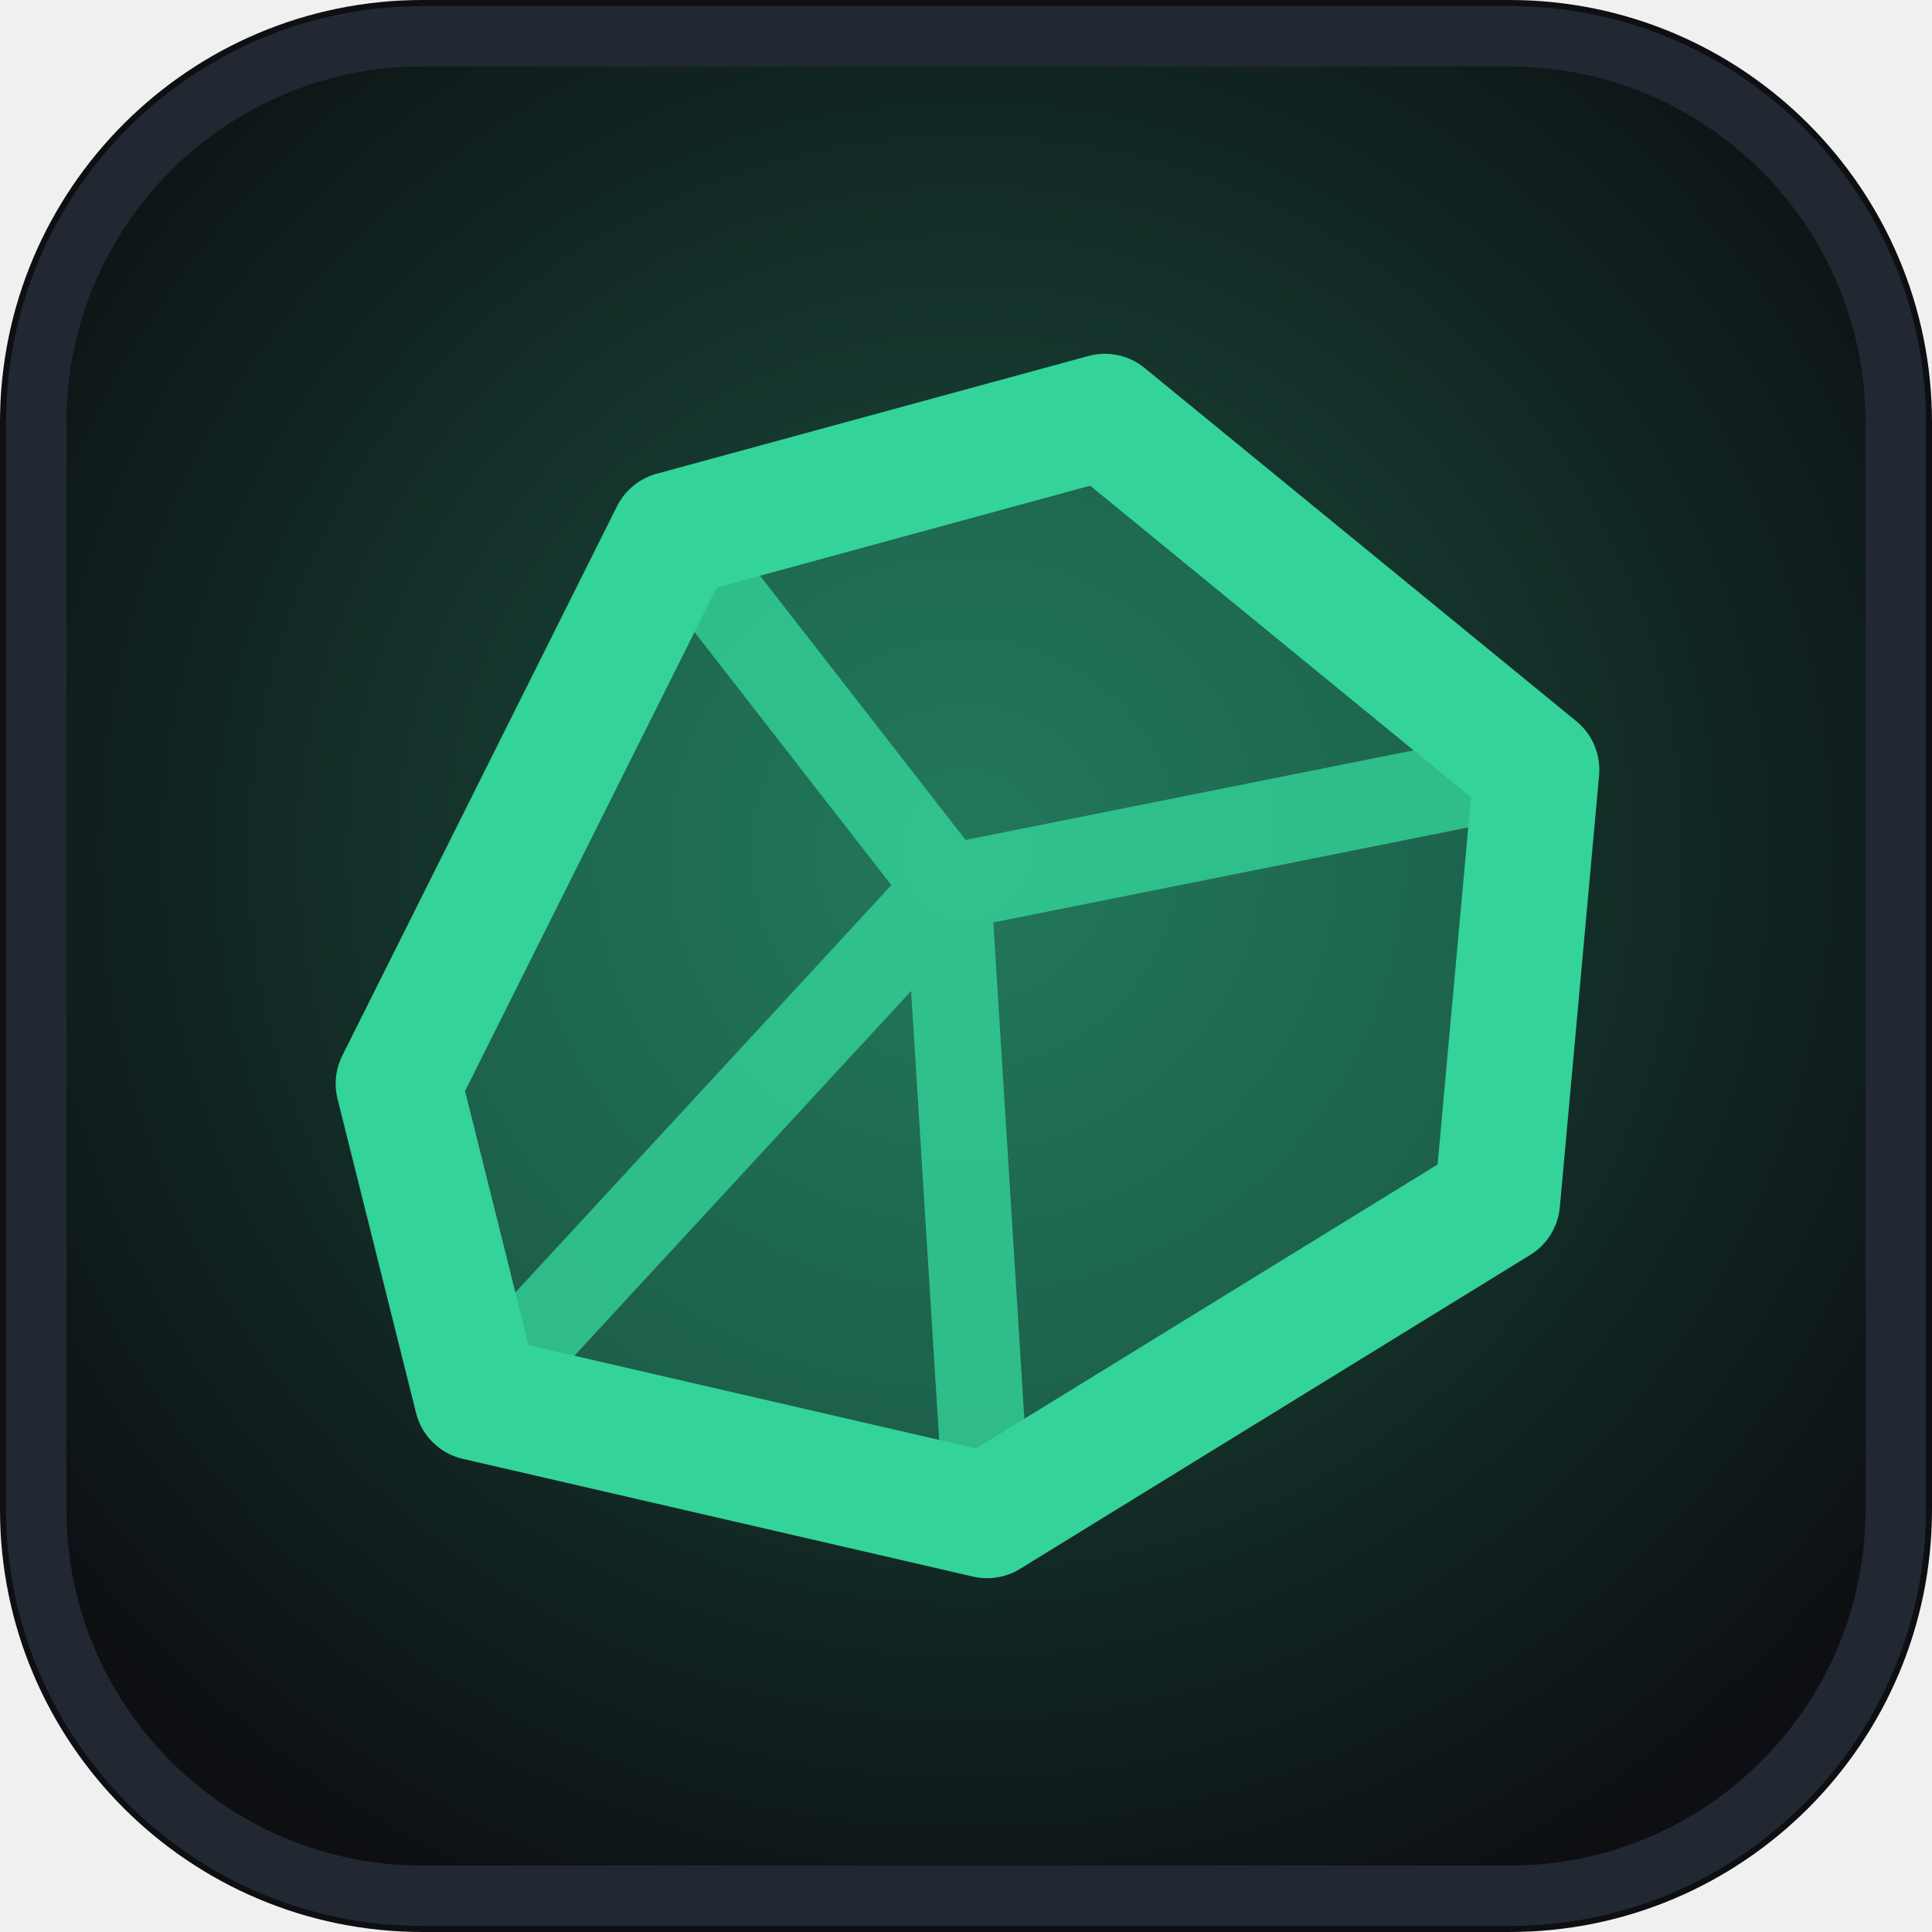
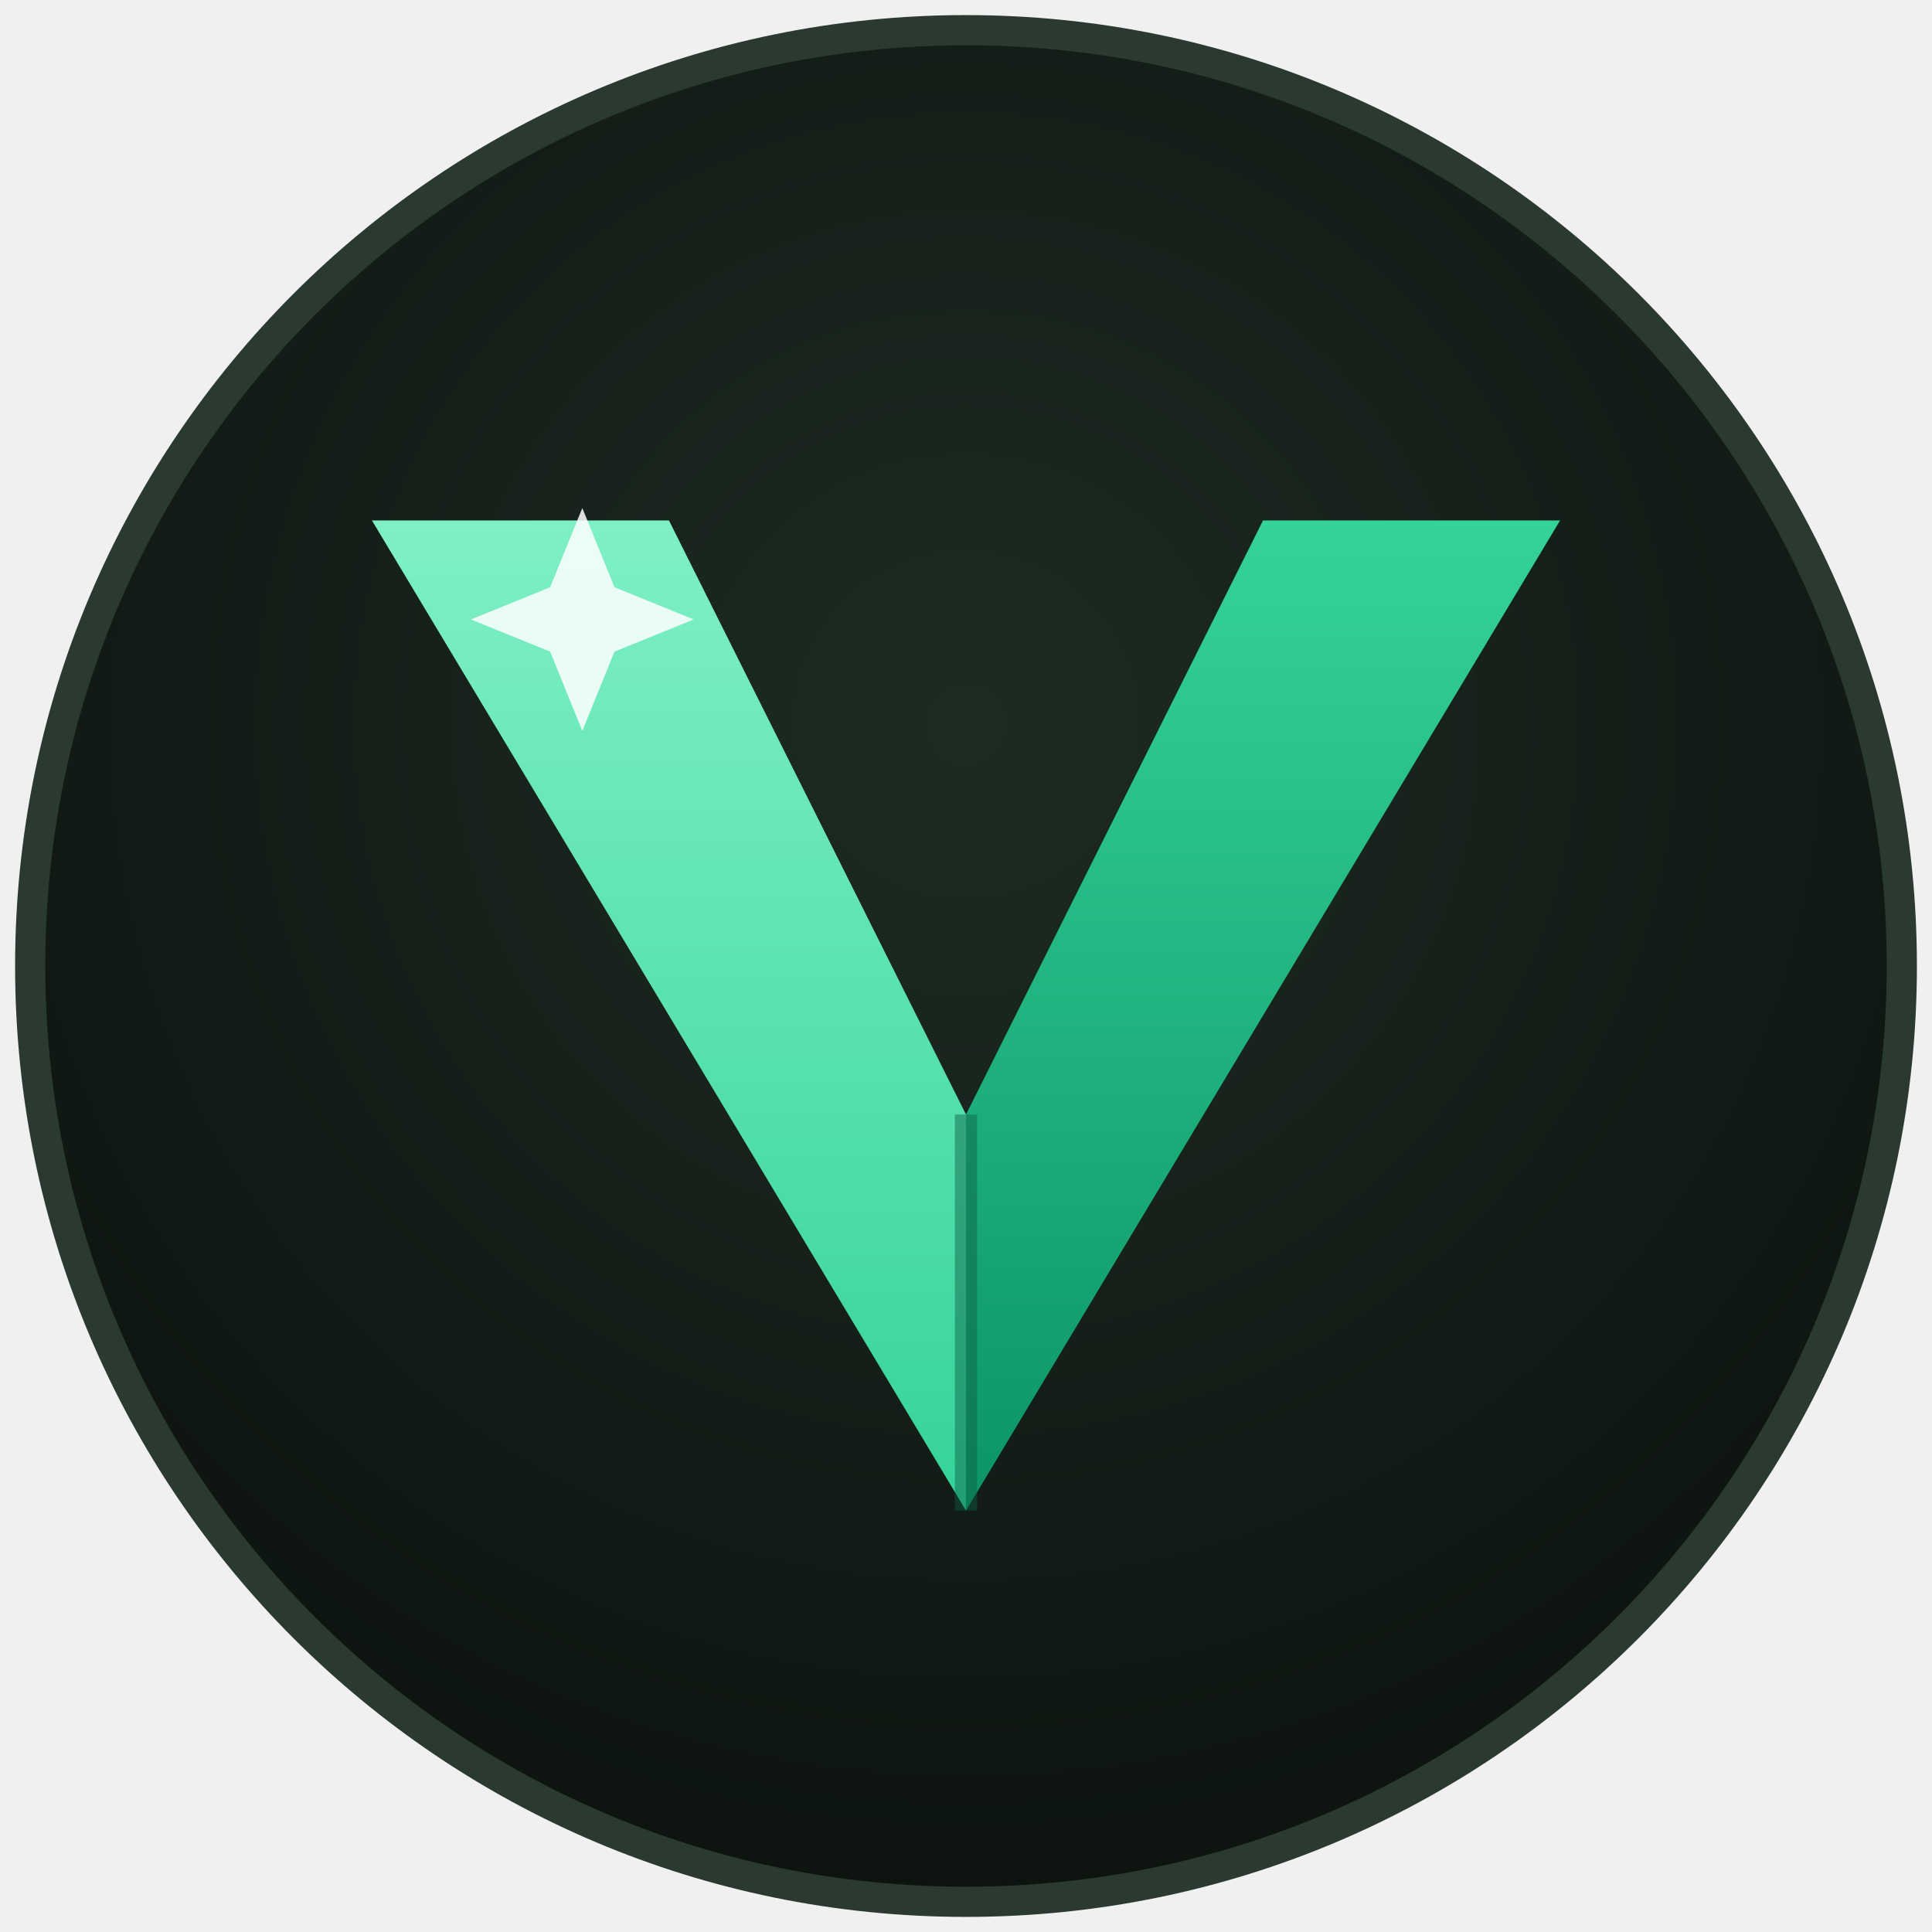
- <svg xmlns="http://www.w3.org/2000/svg" width="32" height="32" viewBox="0 0 32 32" fill="none">
+ <svg xmlns="http://www.w3.org/2000/svg" viewBox="0 0 64 64" width="64" height="64">
  <defs>
-     <radialGradient id="vglow" cx="50%" cy="44%" r="62%">
-       <stop offset="0%" stop-color="#34d399" stop-opacity="0.34" />
-       <stop offset="100%" stop-color="#34d399" stop-opacity="0" />
+     <radialGradient id="t" cx="32" cy="24" r="42" gradientUnits="userSpaceOnUse">
+       <stop offset="0" stop-color="#1d2c23" />
+       <stop offset="1" stop-color="#0c120e" />
    </radialGradient>
+     <linearGradient id="l" x1="0" y1="0" x2="0" y2="1">
+       <stop offset="0" stop-color="#7ff0c6" />
+       <stop offset="1" stop-color="#34d399" />
+     </linearGradient>
+     <linearGradient id="r" x1="0" y1="0" x2="0" y2="1">
+       <stop offset="0" stop-color="#34d399" />
+       <stop offset="1" stop-color="#0c9466" />
+     </linearGradient>
  </defs>
-   <rect width="32" height="32" rx="7" fill="#0d0f13" />
-   <rect x="0.6" y="0.6" width="30.8" height="30.8" rx="6.4" fill="url(#vglow)" stroke="#222831" />
-   <g transform="translate(1.4 0.4) scale(1.3)" stroke-linejoin="round">
-     <path d="M4 13.5 L7.5 6.5 L13 5 L18.5 9.5 L18 15 L11.5 19 L5 17.5 Z" fill="#34d399" fill-opacity="0.30" stroke="#34d399" stroke-width="1.6" />
-     <path d="M7.5 6.5 L11 11 L18.5 9.5 M11 11 L11.5 19 M11 11 L5 17.5" stroke="#34d399" stroke-width="1.1" stroke-opacity="0.8" fill="none" />
+   <circle cx="32" cy="32" r="31" fill="url(#t)" stroke="#2a3a30" />
+   <g transform="translate(32 32) scale(0.82) translate(-32 -32)">
+     <path d="M8 14 L20 14 L32 38 L32 54 Z" fill="url(#l)" />
+     <path d="M56 14 L44 14 L32 38 L32 54 Z" fill="url(#r)" />
+     <path d="M32 38 L32 54" stroke="#0b5e45" stroke-width="0.9" opacity="0.45" />
+     <path d="M16.5 13.5 l1.3 3.2 3.2 1.3 -3.2 1.3 -1.3 3.2 -1.3 -3.2 -3.2 -1.3 3.2 -1.3 Z" fill="#ffffff" opacity="0.85" />
  </g>
</svg>
